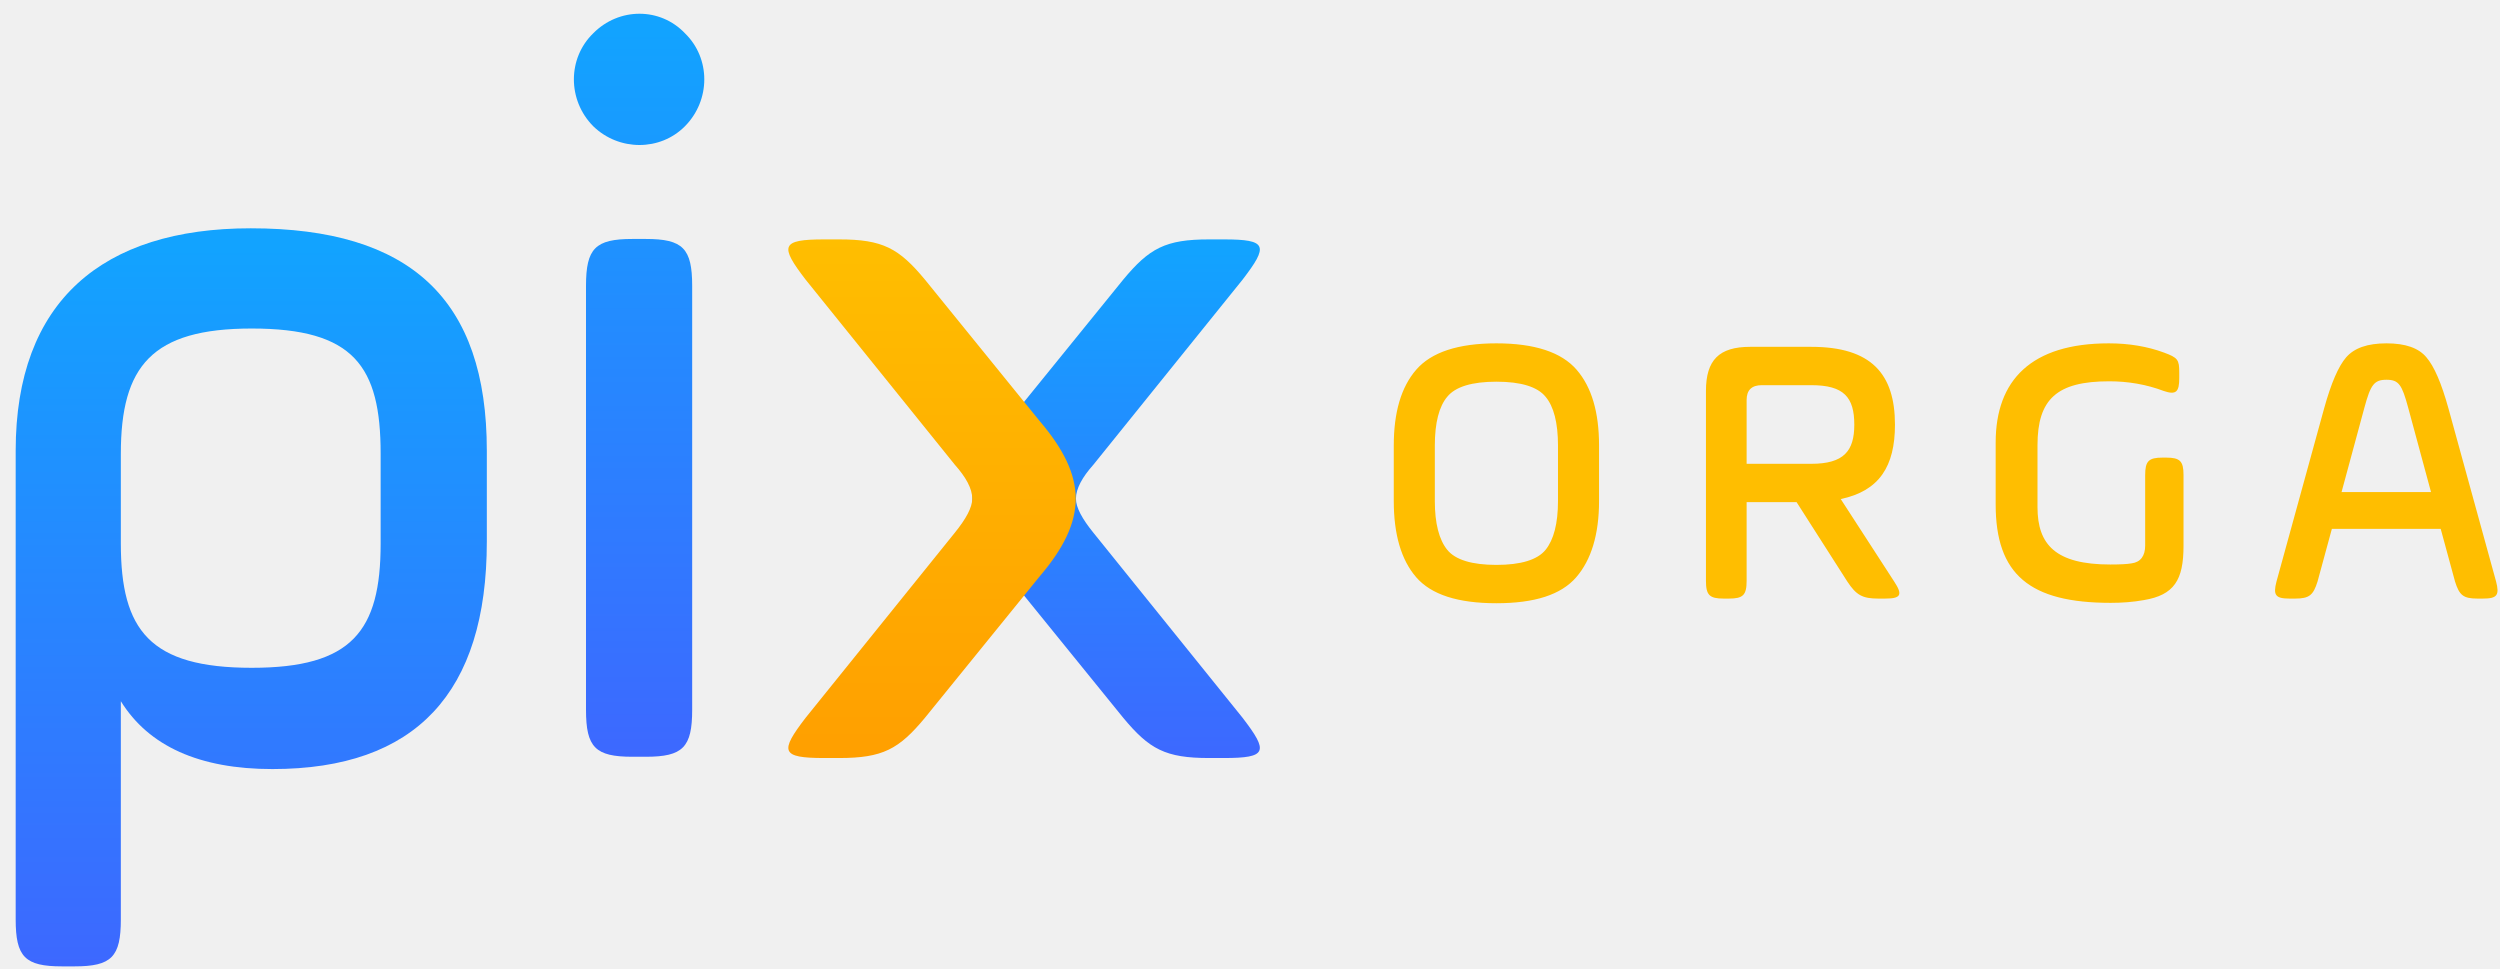
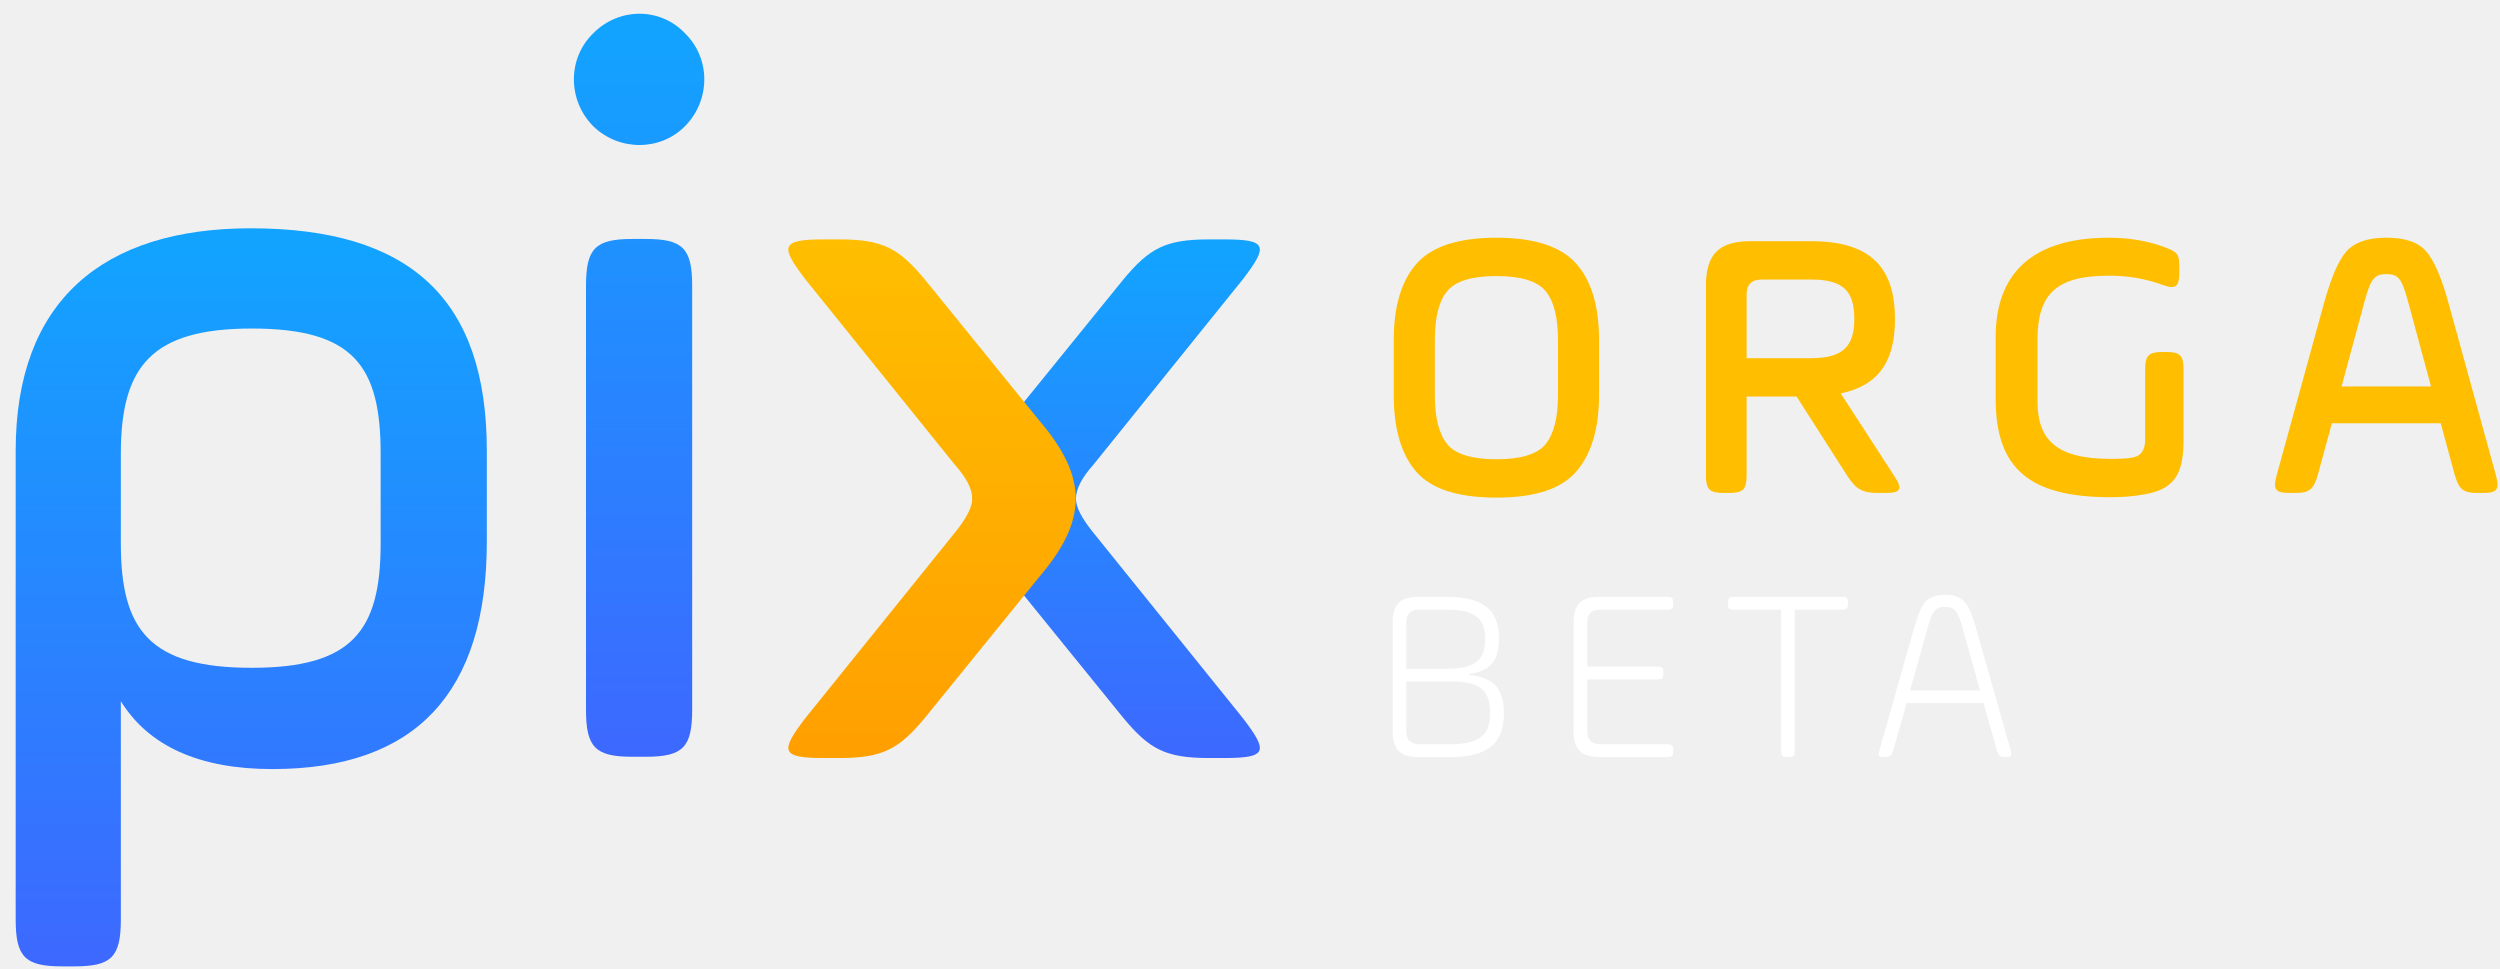
<svg xmlns="http://www.w3.org/2000/svg" width="142px" height="55px" viewBox="0 0 142 55" version="1.1">
  <defs>
    <linearGradient x1="50%" y1="2.355%" x2="50%" y2="100%" id="linearGradient-1">
      <stop stop-color="#12A3FF" offset="0%" />
      <stop stop-color="#3D68FF" offset="100%" />
    </linearGradient>
    <linearGradient x1="68.643%" y1="0%" x2="68.643%" y2="100%" id="linearGradient-2">
      <stop stop-color="#FFBE00" offset="0%" />
      <stop stop-color="#FF9F00" offset="100%" />
    </linearGradient>
  </defs>
  <g id="Elements" stroke="none" stroke-width="1" fill="none" fill-rule="evenodd">
-     <g id="Logos" transform="translate(-411, -259)">
-       <g id="logo-orga-beta" transform="translate(406, 252)">
-         <path d="M93.494,35.456 L93.494,32.31 C93.494,31.012 93.252,30.088 92.79,29.538 C92.328,28.966 91.382,28.68 89.996,28.68 C88.61,28.68 87.664,28.966 87.202,29.538 C86.74,30.088 86.498,31.012 86.498,32.31 L86.498,35.456 C86.498,36.732 86.74,37.656 87.202,38.228 C87.664,38.8 88.61,39.086 89.996,39.086 C91.382,39.086 92.328,38.8 92.79,38.228 C93.252,37.656 93.494,36.732 93.494,35.456 Z M89.996,41.264 C87.818,41.264 86.3,40.78 85.442,39.79 C84.584,38.8 84.166,37.348 84.166,35.456 L84.166,32.31 C84.166,30.418 84.584,28.988 85.442,27.998 C86.3,27.008 87.818,26.502 89.996,26.502 C92.174,26.502 93.692,27.008 94.55,27.998 C95.408,28.988 95.826,30.418 95.826,32.31 L95.826,35.456 C95.826,37.348 95.386,38.8 94.528,39.79 C93.67,40.78 92.174,41.264 89.996,41.264 Z M112.634,31.122 C112.634,33.476 111.754,34.884 109.554,35.346 L112.59,40.032 C113.096,40.802 112.964,41 112.062,41 L111.688,41 C110.786,41 110.434,40.802 109.928,40.032 L107.046,35.522 L104.208,35.522 L104.208,39.988 C104.208,40.802 104.01,41 103.196,41 L102.91,41 C102.096,41 101.898,40.802 101.898,39.988 L101.898,29.208 C101.898,27.448 102.646,26.7 104.406,26.7 L107.882,26.7 C111.292,26.7 112.634,28.24 112.634,31.122 Z M107.882,28.878 L105.066,28.878 C104.494,28.878 104.208,29.164 104.208,29.714 L104.208,33.344 L107.882,33.344 C109.73,33.344 110.324,32.618 110.324,31.122 C110.324,29.56 109.73,28.878 107.882,28.878 Z M126.846,37.986 L126.846,33.982 C126.846,33.19 127.044,32.992 127.836,32.992 L128.034,32.992 C128.826,32.992 129.024,33.19 129.024,33.982 L129.024,38.008 C129.024,39.944 128.496,40.802 126.758,41.088 C126.142,41.198 125.526,41.242 124.888,41.242 C120.29,41.242 118.354,39.636 118.354,35.654 L118.354,32.134 C118.354,28.592 120.378,26.502 124.778,26.502 C125.922,26.502 126.978,26.678 127.924,27.03 C128.694,27.316 128.782,27.426 128.782,28.152 L128.782,28.482 C128.782,29.252 128.606,29.45 127.902,29.208 C126.912,28.834 125.878,28.658 124.8,28.658 C121.83,28.658 120.73,29.67 120.73,32.288 L120.73,35.808 C120.73,37.942 121.764,39.064 124.866,39.064 C125.438,39.064 125.834,39.042 126.076,38.998 C126.582,38.932 126.846,38.58 126.846,37.986 Z M144.072,30.198 L146.778,40.032 C146.976,40.802 146.844,41 146.03,41 L145.722,41 C144.908,41 144.688,40.802 144.446,40.032 L143.632,37.04 L137.45,37.04 L136.636,40.032 C136.394,40.802 136.174,41 135.36,41 L135.052,41 C134.238,41 134.106,40.802 134.304,40.032 L137.01,30.198 C137.406,28.768 137.824,27.8 138.264,27.294 C138.726,26.766 139.474,26.502 140.552,26.502 C141.63,26.502 142.378,26.766 142.818,27.294 C143.258,27.8 143.676,28.768 144.072,30.198 Z M139.298,30.154 L138,34.95 L143.082,34.95 L141.784,30.154 C141.432,28.856 141.256,28.57 140.552,28.57 C139.848,28.57 139.65,28.856 139.298,30.154 Z" id="ORGA" fill="#FFBE00" />
+     <g id="Logos" transform="translate(-411, -187)">
+       <g id="logo-orga" transform="translate(406, 180)">
+         <path d="M93.494,29.456 L93.494,26.31 C93.494,25.012 93.252,24.088 92.79,23.538 C92.328,22.966 91.382,22.68 89.996,22.68 C88.61,22.68 87.664,22.966 87.202,23.538 C86.74,24.088 86.498,25.012 86.498,26.31 L86.498,29.456 C86.498,30.732 86.74,31.656 87.202,32.228 C87.664,32.8 88.61,33.086 89.996,33.086 C91.382,33.086 92.328,32.8 92.79,32.228 C93.252,31.656 93.494,30.732 93.494,29.456 Z M89.996,35.264 C87.818,35.264 86.3,34.78 85.442,33.79 C84.584,32.8 84.166,31.348 84.166,29.456 L84.166,26.31 C84.166,24.418 84.584,22.988 85.442,21.998 C86.3,21.008 87.818,20.502 89.996,20.502 C92.174,20.502 93.692,21.008 94.55,21.998 C95.408,22.988 95.826,24.418 95.826,26.31 L95.826,29.456 C95.826,31.348 95.386,32.8 94.528,33.79 C93.67,34.78 92.174,35.264 89.996,35.264 Z M112.634,25.122 C112.634,27.476 111.754,28.884 109.554,29.346 L112.59,34.032 C113.096,34.802 112.964,35 112.062,35 L111.688,35 C110.786,35 110.434,34.802 109.928,34.032 L107.046,29.522 L104.208,29.522 L104.208,33.988 C104.208,34.802 104.01,35 103.196,35 L102.91,35 C102.096,35 101.898,34.802 101.898,33.988 L101.898,23.208 C101.898,21.448 102.646,20.7 104.406,20.7 L107.882,20.7 C111.292,20.7 112.634,22.24 112.634,25.122 Z M107.882,22.878 L105.066,22.878 C104.494,22.878 104.208,23.164 104.208,23.714 L104.208,27.344 L107.882,27.344 C109.73,27.344 110.324,26.618 110.324,25.122 C110.324,23.56 109.73,22.878 107.882,22.878 Z M126.846,31.986 L126.846,27.982 C126.846,27.19 127.044,26.992 127.836,26.992 L128.034,26.992 C128.826,26.992 129.024,27.19 129.024,27.982 L129.024,32.008 C129.024,33.944 128.496,34.802 126.758,35.088 C126.142,35.198 125.526,35.242 124.888,35.242 C120.29,35.242 118.354,33.636 118.354,29.654 L118.354,26.134 C118.354,22.592 120.378,20.502 124.778,20.502 C125.922,20.502 126.978,20.678 127.924,21.03 C128.694,21.316 128.782,21.426 128.782,22.152 L128.782,22.482 C128.782,23.252 128.606,23.45 127.902,23.208 C126.912,22.834 125.878,22.658 124.8,22.658 C121.83,22.658 120.73,23.67 120.73,26.288 L120.73,29.808 C120.73,31.942 121.764,33.064 124.866,33.064 C125.438,33.064 125.834,33.042 126.076,32.998 C126.582,32.932 126.846,32.58 126.846,31.986 Z M144.072,24.198 L146.778,34.032 C146.976,34.802 146.844,35 146.03,35 L145.722,35 C144.908,35 144.688,34.802 144.446,34.032 L143.632,31.04 L137.45,31.04 L136.636,34.032 C136.394,34.802 136.174,35 135.36,35 L135.052,35 C134.238,35 134.106,34.802 134.304,34.032 L137.01,24.198 C137.406,22.768 137.824,21.8 138.264,21.294 C138.726,20.766 139.474,20.502 140.552,20.502 C141.63,20.502 142.378,20.766 142.818,21.294 C143.258,21.8 143.676,22.768 144.072,24.198 Z M139.298,24.154 L138,28.95 L143.082,28.95 L141.784,24.154 C141.432,22.856 141.256,22.57 140.552,22.57 C139.848,22.57 139.65,22.856 139.298,24.154 Z" id="ORGA" fill="#FFBE00" />
+         <path d="M85.562,40.9 L87.144,40.9 C89.328,40.9 90.14,41.698 90.14,43.266 C90.14,44.484 89.706,45.1 88.46,45.282 L88.46,45.338 C89.93,45.492 90.42,46.206 90.42,47.494 C90.42,49.132 89.622,50 87.396,50 L85.562,50 C84.54,50 84.106,49.566 84.106,48.544 L84.106,42.356 C84.106,41.334 84.54,40.9 85.562,40.9 Z M87.396,45.702 L84.876,45.702 L84.876,48.516 C84.876,49.034 85.114,49.272 85.632,49.272 L87.326,49.272 C89.076,49.272 89.636,48.74 89.636,47.494 C89.636,46.248 89.118,45.702 87.396,45.702 Z M87.144,41.628 L85.632,41.628 C85.114,41.628 84.876,41.866 84.876,42.384 L84.876,44.988 L87.144,44.988 C88.824,44.988 89.356,44.47 89.356,43.308 C89.356,42.146 88.824,41.628 87.144,41.628 Z M99.142,45.59 L95.152,45.59 L95.152,48.516 C95.152,49.034 95.39,49.272 95.908,49.272 L99.702,49.272 C99.968,49.272 100.038,49.342 100.038,49.608 L100.038,49.664 C100.038,49.93 99.968,50 99.702,50 L95.838,50 C94.816,50 94.382,49.566 94.382,48.544 L94.382,42.356 C94.382,41.334 94.816,40.9 95.838,40.9 L99.702,40.9 C99.968,40.9 100.038,40.97 100.038,41.236 L100.038,41.292 C100.038,41.558 99.968,41.628 99.702,41.628 L95.908,41.628 C95.39,41.628 95.152,41.866 95.152,42.384 L95.152,44.862 L99.142,44.862 C99.408,44.862 99.478,44.932 99.478,45.198 L99.478,45.254 C99.478,45.52 99.408,45.59 99.142,45.59 Z M103.146,41.292 L103.146,41.236 C103.146,40.97 103.216,40.9 103.482,40.9 L109.628,40.9 C109.894,40.9 109.964,40.97 109.964,41.236 L109.964,41.292 C109.964,41.558 109.894,41.628 109.628,41.628 L106.94,41.628 L106.94,49.664 C106.94,49.93 106.87,50 106.604,50 L106.506,50 C106.24,50 106.17,49.93 106.17,49.664 L106.17,41.628 L103.482,41.628 C103.216,41.628 103.146,41.558 103.146,41.292 Z M117.216,42.594 L119.218,49.65 C119.288,49.93 119.246,50 118.952,50 L118.896,50 C118.602,50 118.532,49.93 118.434,49.65 L117.664,46.934 L113.296,46.934 L112.526,49.65 C112.428,49.93 112.358,50 112.064,50 L112.008,50 C111.714,50 111.672,49.93 111.742,49.65 L113.744,42.594 C113.954,41.88 114.164,41.39 114.388,41.152 C114.626,40.914 114.99,40.788 115.48,40.788 C115.97,40.788 116.334,40.914 116.558,41.152 C116.796,41.39 117.006,41.88 117.216,42.594 Z M114.57,42.384 L113.492,46.22 L117.468,46.22 L116.39,42.384 C116.18,41.67 115.97,41.474 115.48,41.474 C114.99,41.474 114.78,41.67 114.57,42.384 Z" id="beta" fill="#FFFFFF" />
        <g id="logos--pix/couleur" transform="translate(0, 0)">
          <g id="Group-2" transform="translate(5.8907, 7.569035)">
            <g id="Group" transform="translate(43.66049, 13.02578)">
              <path d="M24.966,29.461 C27.437,29.461 27.507,29.103 26.025,27.173 L17.552,16.662 C16.916,15.876 16.563,15.232 16.563,14.732 C16.563,14.16 16.916,13.517 17.552,12.802 L26.025,2.291 C27.507,0.361 27.437,0.003 24.966,0.003 L24.118,0.003 C21.647,0.003 20.729,0.504 19.246,2.291 L12.75,10.299 C9.996,13.517 9.996,15.948 12.75,19.165 L19.246,27.173 C20.729,28.96 21.647,29.461 24.118,29.461 L24.966,29.461 Z" id="Page-1" fill="url(#linearGradient-1)" />
              <path d="M14.507,29.461 C16.978,29.461 17.049,29.103 15.566,27.173 L7.093,16.662 C6.458,15.876 6.104,15.232 6.104,14.732 C6.104,14.16 6.458,13.517 7.093,12.802 L15.566,2.291 C17.049,0.361 16.978,0.003 14.507,0.003 L13.66,0.003 C11.188,0.003 10.27,0.504 8.788,2.291 L2.292,10.299 C-0.462,13.517 -0.462,15.948 2.292,19.165 L8.788,27.173 C10.27,28.96 11.188,29.461 13.66,29.461 L14.507,29.461 Z" id="Page-1" fill="url(#linearGradient-2)" transform="translate(8.388031, 14.73202) scale(-1, 1) translate(-8.388031, -14.73202) " />
            </g>
            <path d="M0,51.652 C0,53.787 0.527,54.321 2.635,54.321 L3.338,54.321 C5.446,54.321 5.973,53.787 5.973,51.652 L5.973,39.26 C7.554,41.809 10.423,43.114 14.581,43.114 C22.721,43.114 26.761,38.785 26.761,30.187 L26.761,25.029 C26.761,16.431 22.428,12.398 13.351,12.398 C4.919,12.398 0,16.549 0,25.029 L0,51.652 Z M20.73,30.306 C20.73,35.287 19.09,37.362 13.41,37.362 C7.613,37.362 5.973,35.227 5.973,30.306 L5.973,25.206 C5.973,20.225 7.73,18.091 13.41,18.091 C19.207,18.091 20.73,20.225 20.73,25.206 L20.73,30.306 Z" id="Fill-1" fill="url(#linearGradient-1)" />
            <path d="M32.394,39.747 C32.394,41.881 32.921,42.415 35.029,42.415 L35.79,42.415 C37.898,42.415 38.425,41.881 38.425,39.747 L38.425,15.673 C38.425,13.538 37.898,13.004 35.79,13.004 L35.029,13.004 C32.921,13.004 32.394,13.538 32.394,15.673 L32.394,39.747 Z M32.804,6.6 C34.268,8.023 36.61,8.023 38.016,6.6 C39.479,5.118 39.479,2.746 38.016,1.323 C36.61,-0.159 34.268,-0.159 32.804,1.323 C31.34,2.746 31.34,5.118 32.804,6.6 L32.804,6.6 Z" id="Fill-2" fill="url(#linearGradient-1)" />
          </g>
        </g>
      </g>
    </g>
  </g>
</svg>
